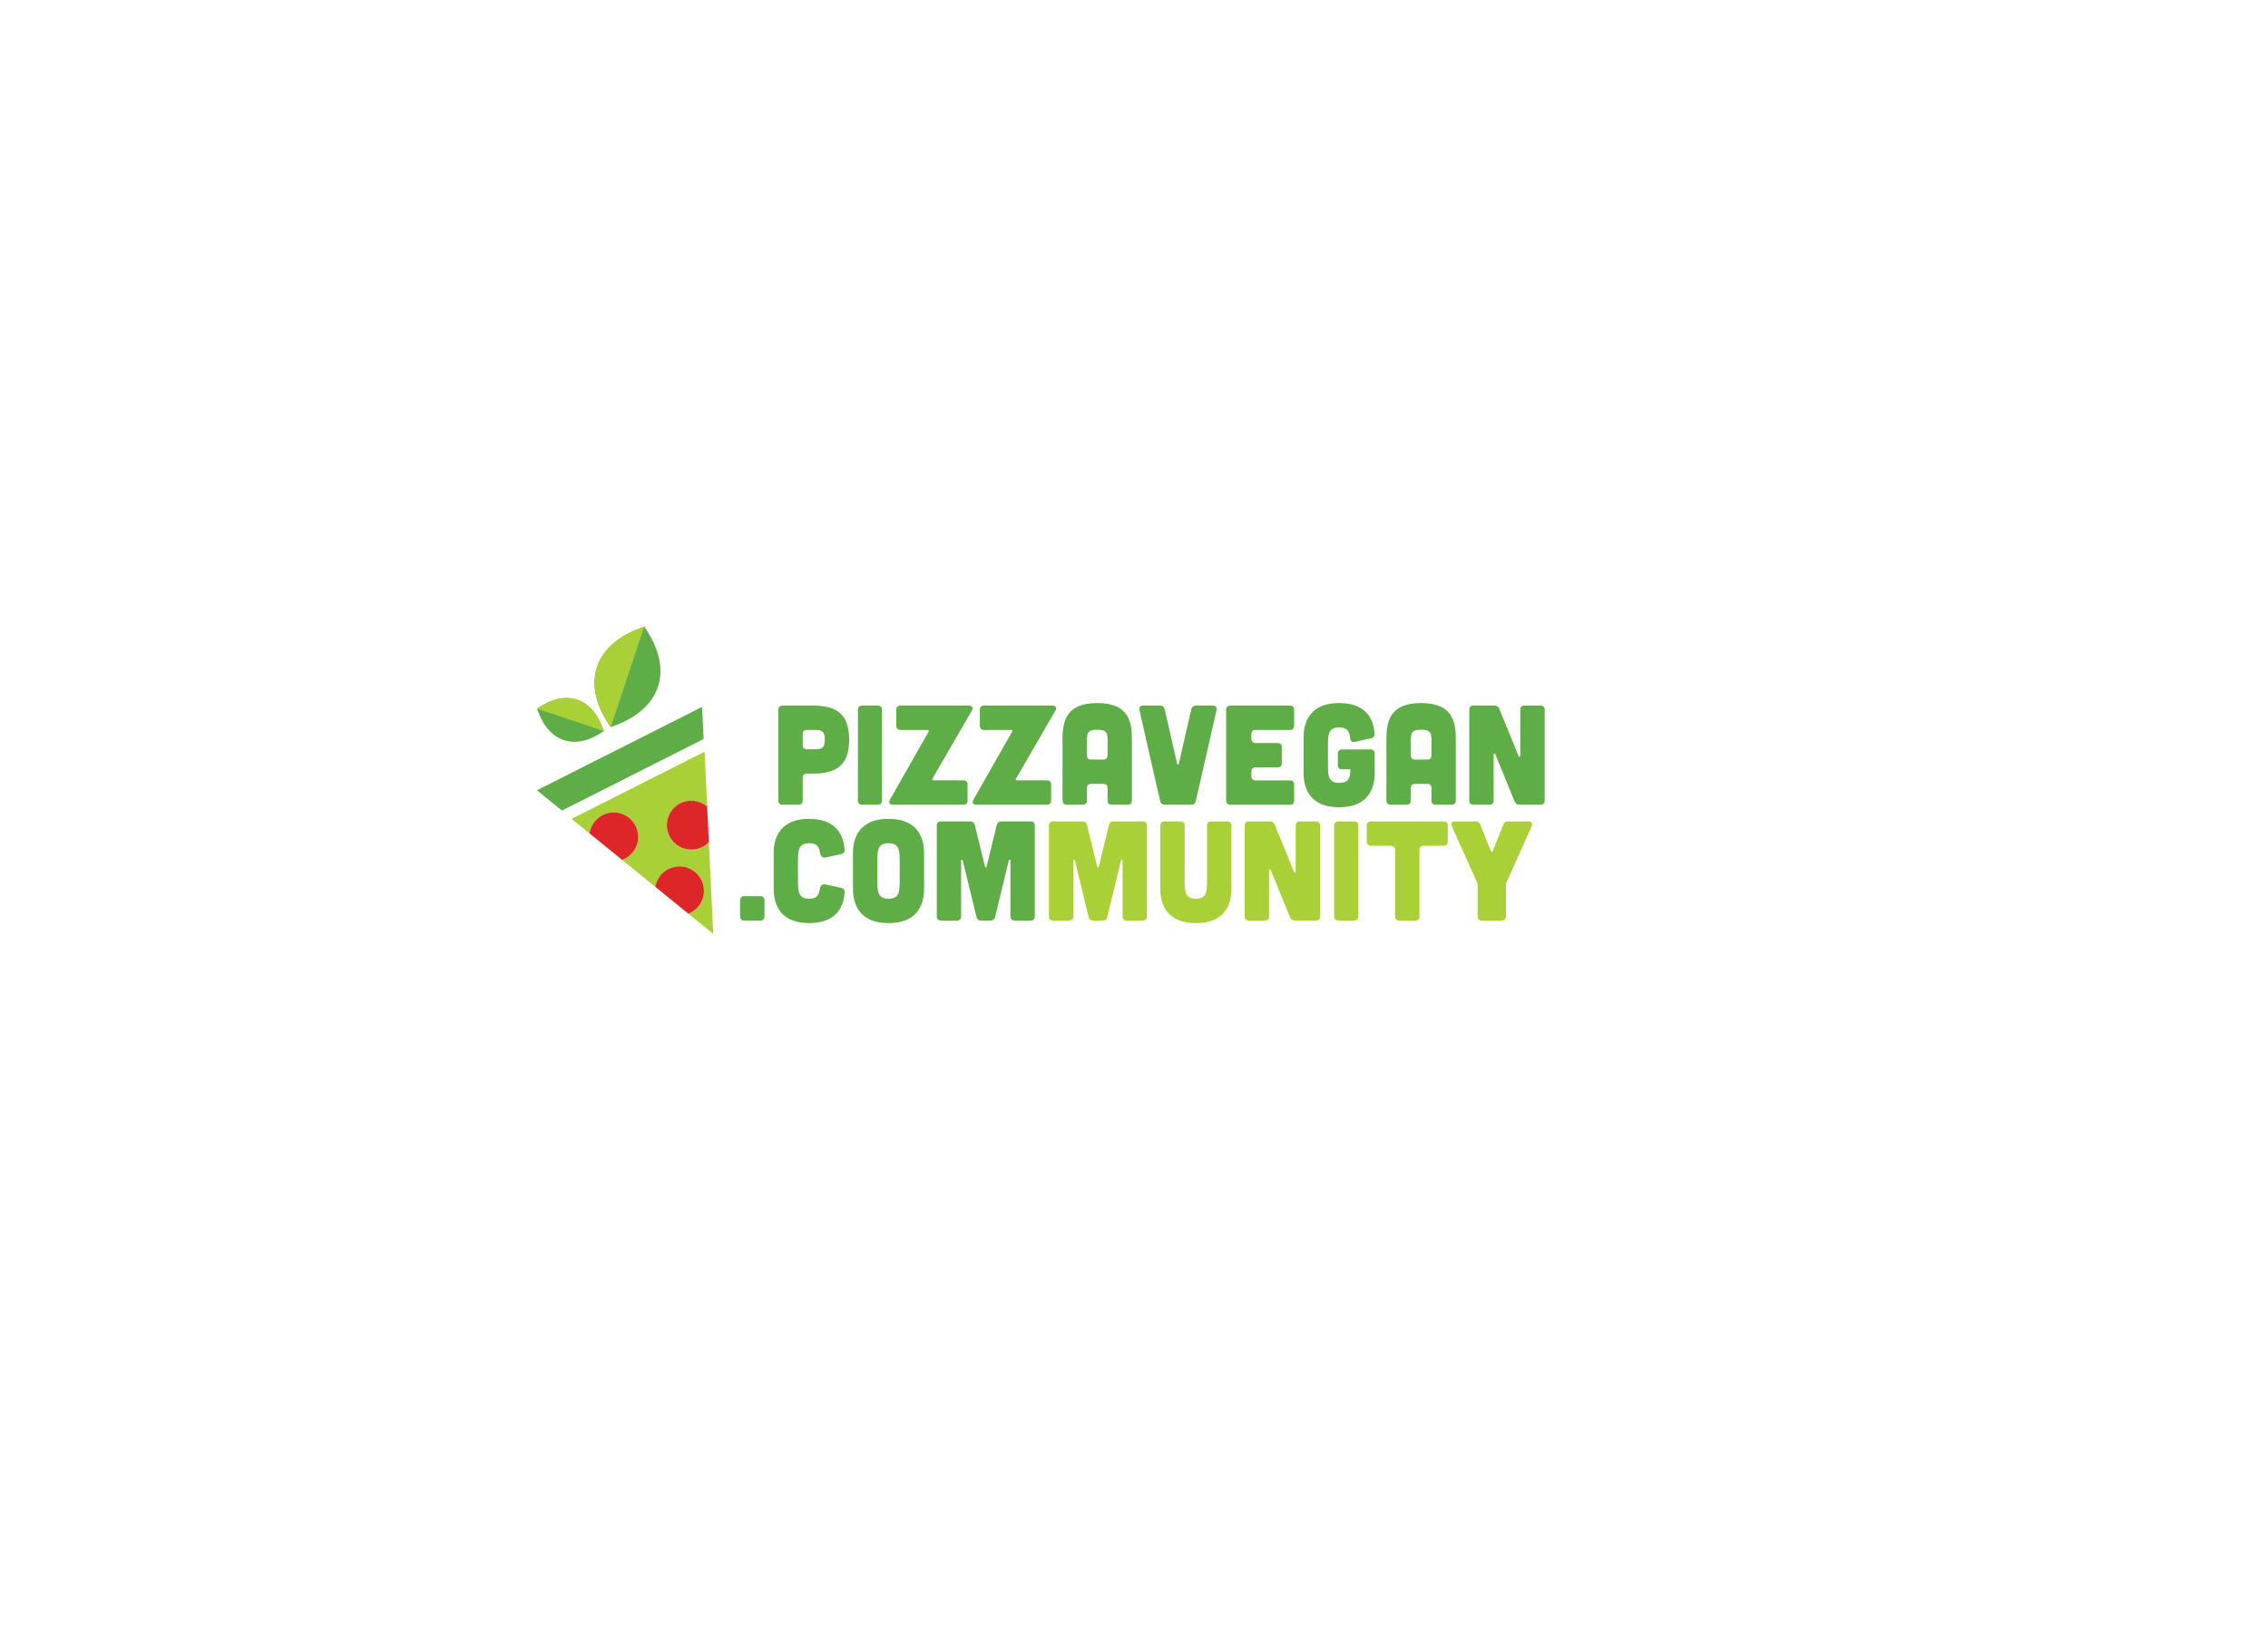
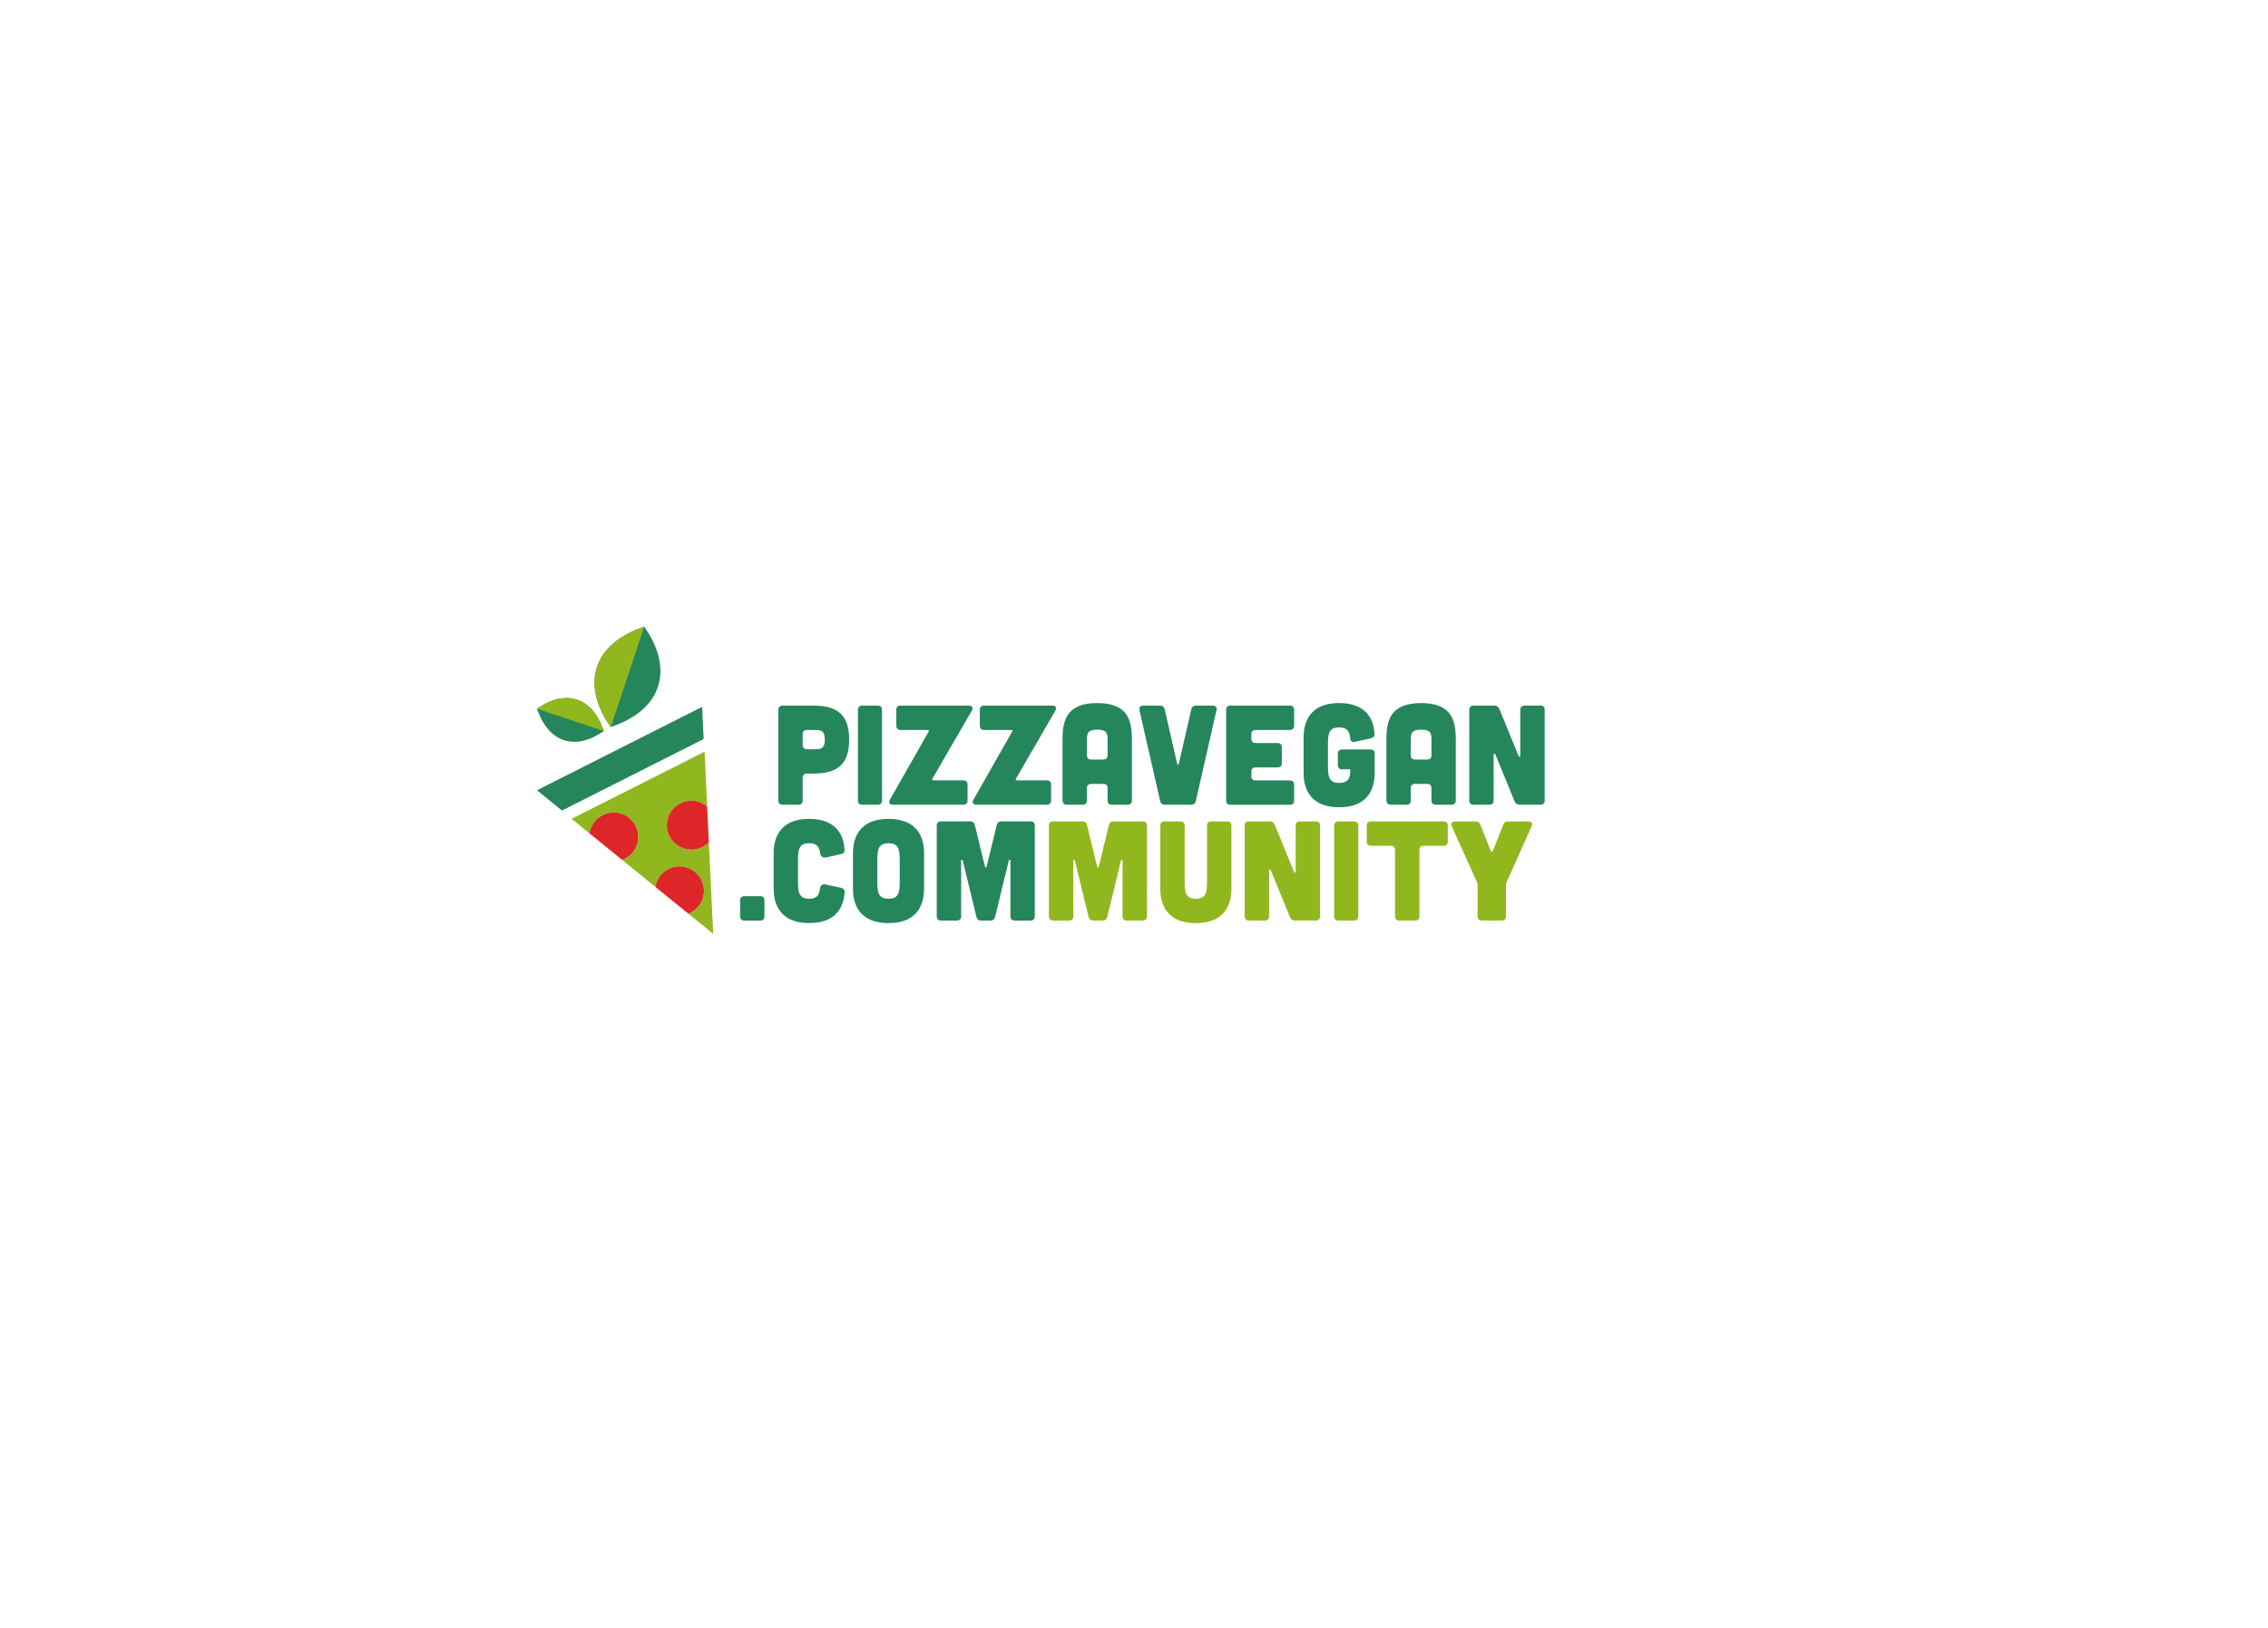
<svg xmlns="http://www.w3.org/2000/svg" version="1.1" id="Layer_1" x="0px" y="0px" viewBox="0 0 1103.28 792" style="enable-background:new 0 0 1103.28 792;" xml:space="preserve">
  <style type="text/css">
- 	.st0{fill:#5FAD46;}
- 	.st1{fill:#AAD037;}
+ 	.st0{fill:#26865B;}
+ 	.st1{fill:#91b71e;}
	.st2{fill:#DD2627;}
</style>
  <g>
    <g>
      <g>
        <path class="st0" d="M395.85,343.34c12.26,0,17.22,5.24,17.22,16.53s-4.96,16.53-17.22,16.53h-3.31c-1.31,0-2.07,0.69-2.07,2.07     v11.02c0,1.38-0.69,2.07-2.07,2.07h-7.72c-1.31,0-2.07-0.76-2.07-2.07v-44.02c0-1.38,0.69-2.07,2.07-2.14H395.85z M396.26,364.56     c3.31,0,4.96-0.41,4.96-4.68s-1.65-4.69-4.96-4.69h-3.72c-1.31,0-2.07,0.69-2.07,2.07v5.24c0,1.31,0.76,2.07,2.07,2.07H396.26z" />
        <path class="st0" d="M426.99,343.34c1.38,0,2.07,0.69,2.07,2.07v44.09c0,1.31-0.69,2.07-2.07,2.07h-7.58     c-1.31,0-2.07-0.76-2.07-2.07V345.4c0-1.38,0.76-2.07,2.07-2.07H426.99z" />
        <path class="st0" d="M468.6,379.71c1.38,0,2.07,0.69,2.07,2.07v7.72c0,1.31-0.69,2.07-2.07,2.07h-34.24     c-1.65,0-2.27-1.03-1.45-2.48l18.81-33.07c0.28-0.48,0.07-0.83-0.48-0.83h-13.16c-1.31,0-2.07-0.76-2.07-2.07v-7.72     c0-1.38,0.76-2.07,2.07-2.07h33.21c1.65,0,2.27,1.03,1.45,2.48l-19.15,33.07c-0.28,0.48-0.07,0.83,0.48,0.83H468.6z" />
        <path class="st0" d="M509.24,379.71c1.38,0,2.07,0.69,2.07,2.07v7.72c0,1.31-0.69,2.07-2.07,2.07H475     c-1.65,0-2.27-1.03-1.45-2.48l18.81-33.07c0.28-0.48,0.07-0.83-0.48-0.83h-13.16c-1.31,0-2.07-0.76-2.07-2.07v-7.72     c0-1.38,0.76-2.07,2.07-2.07h33.21c1.65,0,2.27,1.03,1.45,2.48l-19.15,33.07c-0.28,0.48-0.07,0.83,0.48,0.83H509.24z" />
        <path class="st0" d="M550.65,389.22c0,1.52-0.69,2.34-2.07,2.34h-7.72c-1.31,0-2.07-0.69-2.07-2.07v-5.99     c0-1.38-0.69-2.07-2.07-2.07h-5.92c-1.31,0-2.07,0.69-2.07,2.07v5.99c0,1.38-0.69,2.07-2.07,2.07h-7.72     c-1.31,0-2.07-0.83-2.07-2.34v-29.21c0-8.68,1.38-17.91,16.88-17.91s16.88,9.23,16.88,17.91V389.22z M538.8,360.01     c0-3.31-0.48-4.96-5.03-4.96s-5.03,1.65-5.03,4.96v7.51c0,1.31,0.76,2.07,2.07,2.07h5.92c1.38-0.07,2.07-0.76,2.07-2.14V360.01z" />
        <path class="st0" d="M564.29,343.34c1.24,0,2,0.62,2.27,1.79l6.06,26.46c0.14,0.62,0.69,0.62,0.83,0l6.06-26.46     c0.28-1.17,1.03-1.79,2.27-1.79h8.2c1.45,0,2.14,0.83,1.79,2.27l-10.06,44.16c-0.28,1.17-1.03,1.79-2.27,1.79h-12.81     c-1.24,0-2-0.62-2.27-1.79l-10.06-44.16c-0.34-1.45,0.34-2.27,1.79-2.27H564.29z" />
        <path class="st0" d="M627.46,343.34c1.38,0,2.07,0.69,2.07,2.07v7.72c0,1.31-0.69,2.07-2.07,2.07h-16.67     c-1.31,0-2.07,0.69-2.07,2.07v2.2c0,1.31,0.76,2.07,2.07,2.07h10.68c1.38,0,2.07,0.69,2.07,2.07v7.72c0,1.31-0.69,2.07-2.07,2.07     h-10.68c-1.31,0-2.07,0.69-2.07,2.07v2.2c0,1.31,0.76,2.07,2.07,2.07h16.67c1.38,0,2.07,0.69,2.07,2.07v7.72     c0,1.38-0.69,2.07-2.07,2.07h-28.93c-1.31,0-2.07-0.76-2.07-2.07V345.4c0-1.38,0.76-2.07,2.07-2.07H627.46z" />
        <path class="st0" d="M634.14,358.84c0-4.55,0.96-16.74,17.29-16.74c14.47,0,16.88,9.51,17.22,14.88c0.07,1.24-0.55,2-1.79,2.27     l-7.79,1.72c-1.38,0.28-2.14-0.34-2.27-1.79c-0.28-3.31-1.45-5.24-5.37-5.24c-5.1,0-5.44,3.24-5.44,8.54v9.92     c0,5.3,0.34,8.54,5.44,8.54c5.1,0,5.44-3.24,5.44-6.61h-4c-1.31,0-2.07-0.76-2.07-2.07v-5.51c0-1.38,0.76-2.07,2.07-2.07h13.78     c1.38,0,2.07,0.69,2.07,2.07v9.3c0,4.55-0.96,16.74-17.29,16.74c-16.33,0-17.29-12.19-17.29-16.74V358.84z" />
        <path class="st0" d="M708.2,389.22c0,1.52-0.69,2.34-2.07,2.34h-7.72c-1.31,0-2.07-0.69-2.07-2.07v-5.99     c0-1.38-0.69-2.07-2.07-2.07h-5.92c-1.31,0-2.07,0.69-2.07,2.07v5.99c0,1.38-0.69,2.07-2.07,2.07h-7.72     c-1.31,0-2.07-0.83-2.07-2.34v-29.21c0-8.68,1.38-17.91,16.88-17.91s16.88,9.23,16.88,17.91V389.22z M696.35,360.01     c0-3.31-0.48-4.96-5.03-4.96s-5.03,1.65-5.03,4.96v7.51c0,1.31,0.76,2.07,2.07,2.07h5.92c1.38-0.07,2.07-0.76,2.07-2.14V360.01z" />
        <path class="st0" d="M726.94,343.34c1.17,0,1.93,0.48,2.41,1.58l9.37,22.94c0.28,0.62,0.83,0.48,0.83-0.21V345.4     c0-1.38,0.76-2.07,2.07-2.07h7.72c1.38,0,2.07,0.69,2.07,2.07v44.09c0,1.31-0.69,2.07-2.07,2.07H739.2     c-1.17,0-1.93-0.48-2.41-1.58l-9.37-22.94c-0.28-0.62-0.83-0.48-0.83,0.21v22.25c0,1.31-0.69,2.07-2.07,2.07h-7.72     c-1.31,0-2.07-0.76-2.07-2.07V345.4c0-1.38,0.76-2.07,2.07-2.07H726.94z" />
        <path class="st0" d="M369.81,436.07c1.38,0,2.07,0.69,2.07,2.07v7.72c0,1.31-0.69,2.07-2.07,2.07h-7.72     c-1.31,0-2.07-0.76-2.07-2.07v-7.72c0-1.38,0.76-2.07,2.07-2.07H369.81z" />
        <path class="st0" d="M376.35,415.19c0-4.55,0.96-16.74,17.29-16.74c14.67,0,16.95,9.85,17.22,15.16     c0.07,0.96-0.55,1.72-1.52,1.93l-7.65,1.72c-1.45,0.28-2.55-0.69-2.76-2.14c-0.34-3.03-1.58-4.82-5.3-4.82     c-5.1,0-5.44,3.24-5.44,8.54v9.92c0,5.3,0.34,8.54,5.44,8.54c3.79,0,4.82-1.79,5.24-4.96c0.21-1.45,1.31-2.34,2.69-2l7.79,1.72     c0.96,0.21,1.58,0.96,1.52,2c-0.28,5.24-2.55,15.09-17.22,15.09c-16.33,0-17.29-12.19-17.29-16.74V415.19z" />
        <path class="st0" d="M449.51,432.42c0,4.55-0.96,16.74-17.29,16.74c-16.33,0-17.29-12.19-17.29-16.74v-17.22     c0-4.55,0.96-16.74,17.29-16.74c16.33,0,17.29,12.19,17.29,16.74V432.42z M437.67,418.84c0-5.3-0.34-8.54-5.44-8.54     c-5.1,0-5.44,3.24-5.44,8.54v9.92c0,5.3,0.34,8.54,5.44,8.54c5.1,0,5.44-3.24,5.44-8.54V418.84z" />
        <path class="st0" d="M472.04,399.69c1.24,0,1.93,0.69,2.2,1.86l4.89,20.05c0.14,0.69,0.69,0.69,0.83,0l4.89-20.05     c0.28-1.17,0.96-1.86,2.2-1.86h14.26c1.38,0,2.07,0.69,2.07,2.07v44.09c0,1.31-0.69,2.07-2.07,2.07h-7.72     c-1.31,0-2.07-0.76-2.07-2.07v-27.14c0-0.48-0.62-0.55-0.76-0.07l-6.68,27.49c-0.28,1.17-1.03,1.79-2.27,1.79h-4.55     c-1.24,0-2-0.62-2.27-1.79l-6.68-27.49c-0.14-0.48-0.76-0.41-0.76,0.07v27.14c0,1.31-0.69,2.07-2.07,2.07h-7.72     c-1.38,0-2.07-0.76-2.07-2.07v-44.09c0-1.38,0.69-2.07,2.07-2.07H472.04z" />
        <path class="st1" d="M526.6,399.69c1.24,0,1.93,0.69,2.2,1.86l4.89,20.05c0.14,0.69,0.69,0.69,0.83,0l4.89-20.05     c0.28-1.17,0.96-1.86,2.2-1.86h14.26c1.38,0,2.07,0.69,2.07,2.07v44.09c0,1.31-0.69,2.07-2.07,2.07h-7.72     c-1.31,0-2.07-0.76-2.07-2.07v-27.14c0-0.48-0.62-0.55-0.76-0.07l-6.68,27.49c-0.28,1.17-1.03,1.79-2.27,1.79h-4.55     c-1.24,0-2-0.62-2.27-1.79l-6.68-27.49c-0.14-0.48-0.76-0.41-0.76,0.07v27.14c0,1.31-0.69,2.07-2.07,2.07h-7.72     c-1.38,0-2.07-0.76-2.07-2.07v-44.09c0-1.38,0.69-2.07,2.07-2.07H526.6z" />
        <path class="st1" d="M574.21,399.69c1.38,0,2.07,0.69,2.07,2.07v27.01c0,5.3,0.34,8.54,5.44,8.54c5.1,0,5.44-3.24,5.44-8.54     v-27.01c0-1.38,0.76-2.07,2.07-2.07h7.72c1.38,0,2.07,0.69,2.07,2.07v30.66c0,4.55-0.96,16.74-17.29,16.74     c-16.33,0-17.29-12.19-17.29-16.74v-30.66c0-1.38,0.76-2.07,2.07-2.07H574.21z" />
        <path class="st1" d="M617.68,399.69c1.17,0,1.93,0.48,2.41,1.58l9.37,22.94c0.28,0.62,0.83,0.48,0.83-0.21v-22.25     c0-1.38,0.76-2.07,2.07-2.07h7.72c1.38,0,2.07,0.69,2.07,2.07v44.09c0,1.31-0.69,2.07-2.07,2.07h-10.13     c-1.17,0-1.93-0.48-2.41-1.58l-9.37-22.94c-0.28-0.62-0.83-0.48-0.83,0.21v22.25c0,1.31-0.69,2.07-2.07,2.07h-7.72     c-1.31,0-2.07-0.76-2.07-2.07v-44.09c0-1.38,0.76-2.07,2.07-2.07H617.68z" />
        <path class="st1" d="M658.67,399.69c1.38,0,2.07,0.69,2.07,2.07v44.09c0,1.31-0.69,2.07-2.07,2.07h-7.58     c-1.31,0-2.07-0.76-2.07-2.07v-44.09c0-1.38,0.76-2.07,2.07-2.07H658.67z" />
        <path class="st1" d="M678.65,413.61c0-1.38-0.69-2.07-2.07-2.07h-9.64c-1.31,0-2.07-0.76-2.07-2.07v-7.72     c0-1.38,0.76-2.07,2.07-2.07h35.27c1.38,0,2.07,0.69,2.07,2.07v7.72c0,1.31-0.69,2.07-2.07,2.07h-9.65     c-1.31,0-2.07,0.69-2.07,2.07v32.24c0,1.31-0.69,2.07-2.07,2.07h-7.72c-1.31,0-2.07-0.76-2.07-2.07V413.61z" />
        <path class="st1" d="M717.78,399.69c1.17,0,1.93,0.48,2.34,1.58l5.1,12.81c0.28,0.62,0.69,0.62,0.96,0l5.1-12.81     c0.41-1.1,1.17-1.58,2.34-1.58h9.85c1.58,0,2.27,0.96,1.58,2.41l-12.33,27.56c-0.14,0.28-0.14,0.55-0.14,0.83v15.36     c0,1.31-0.69,2.07-2.07,2.07h-9.65c-1.31,0-2.07-0.76-2.07-2.07v-15.36c0-0.28,0-0.55-0.14-0.83l-12.4-27.56     c-0.69-1.45,0-2.41,1.58-2.41H717.78z" />
      </g>
    </g>
    <g>
      <g>
        <g>
          <g>
            <path class="st0" d="M299.52,352.88l-2.42,0.91v0c-14.34-20.26-8.8-39.42,13.85-47.95l2.42-0.91l0,0       C327.72,325.19,322.18,344.35,299.52,352.88z" />
            <path class="st1" d="M297.1,353.79l16.28-48.87l-2.42,0.91C288.3,314.37,282.76,333.53,297.1,353.79L297.1,353.79z" />
          </g>
          <g>
            <path class="st0" d="M261.86,346.49l-0.61-1.61h0c13.47-9.53,26.21-5.85,31.88,9.21l0.61,1.61l0,0       C280.27,365.23,267.53,361.55,261.86,346.49z" />
            <path class="st1" d="M261.26,344.88l32.48,10.82l-0.61-1.61C287.46,339.03,274.73,335.35,261.26,344.88L261.26,344.88z" />
          </g>
        </g>
      </g>
      <path class="st0" d="M261.21,384.52l12.15,9.88l68.93-34.81l-0.74-15.64L261.21,384.52z" />
      <g>
        <path class="st1" d="M325.68,406.87c-2.97-5.87-0.61-13.04,5.26-16c4.4-2.22,9.52-1.46,13.06,1.54l-1.25-26.65l-64.7,32.67     l8.72,7.08c0.55-3.7,2.81-7.09,6.41-8.91c5.87-2.97,13.04-0.61,16,5.26c2.97,5.87,0.61,13.04-5.26,16     c-0.42,0.21-0.84,0.39-1.27,0.55l16.16,13.13c0.6-3.62,2.85-6.91,6.37-8.69c5.87-2.97,13.04-0.61,16,5.26     c2.97,5.87,0.61,13.04-5.26,16c-0.35,0.18-0.7,0.33-1.06,0.47l12.07,9.81l-2.09-44.57c-0.89,0.91-1.94,1.7-3.14,2.31     C335.81,415.1,328.64,412.75,325.68,406.87z" />
        <path class="st2" d="M309.18,401.86c-2.97-5.87-10.13-8.23-16-5.26c-3.59,1.82-5.86,5.21-6.41,8.91l15.87,12.9     c0.43-0.16,0.86-0.33,1.27-0.55C309.79,414.9,312.14,407.73,309.18,401.86z" />
        <path class="st2" d="M330.94,390.87c-5.87,2.97-8.23,10.13-5.26,16c2.97,5.87,10.13,8.23,16,5.26c1.2-0.61,2.25-1.4,3.14-2.31     L344,392.41C340.46,389.42,335.34,388.65,330.94,390.87z" />
        <path class="st2" d="M341.17,428.11c-2.97-5.87-10.13-8.23-16-5.26c-3.52,1.78-5.77,5.07-6.37,8.69l16.05,13.04     c0.36-0.14,0.71-0.29,1.06-0.47C341.78,441.15,344.13,433.99,341.17,428.11z" />
      </g>
    </g>
  </g>
</svg>
